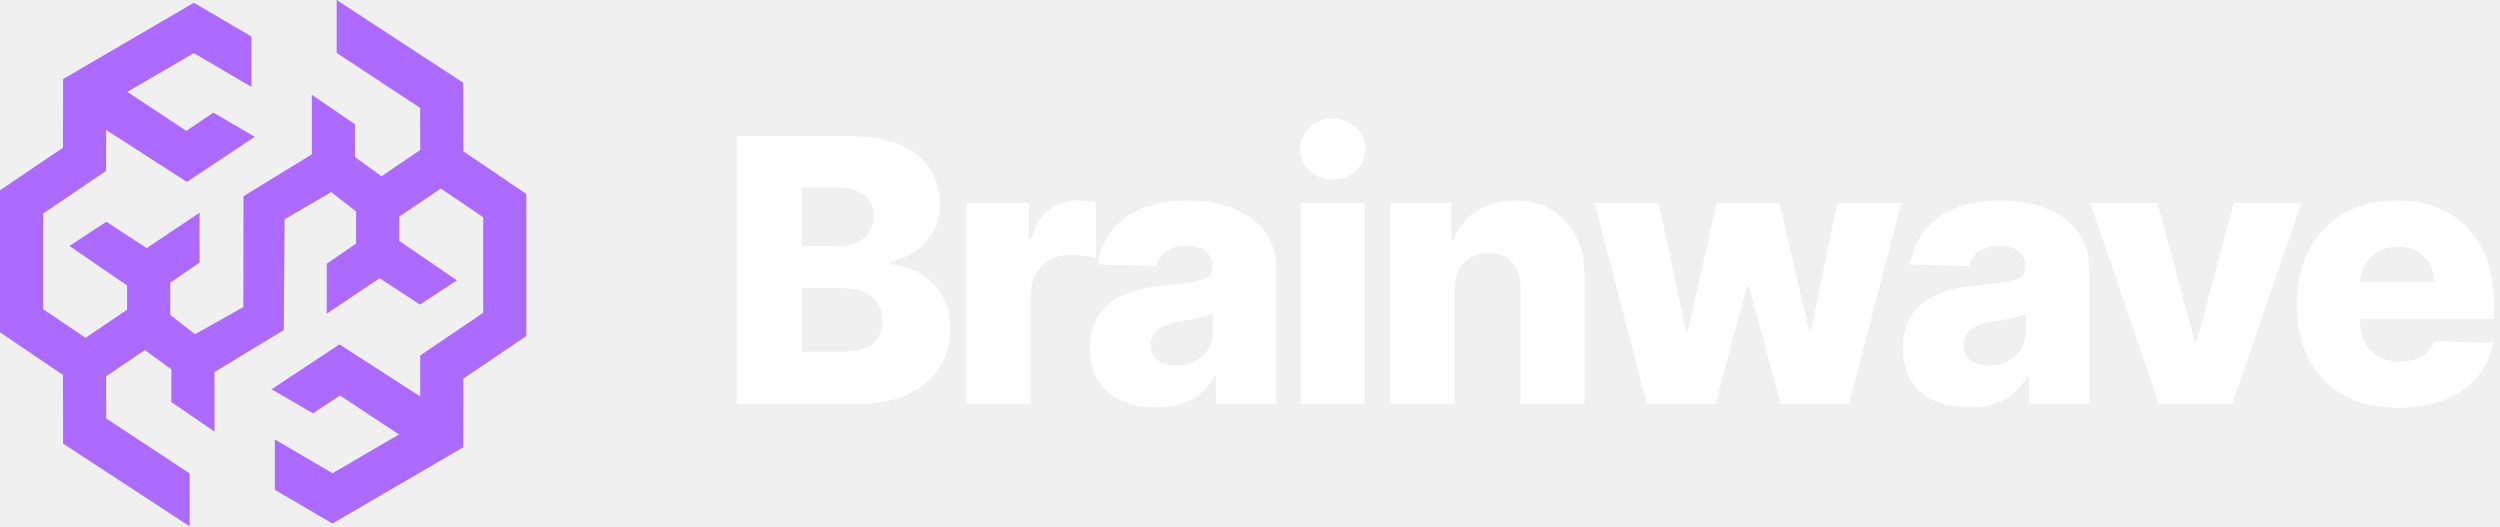
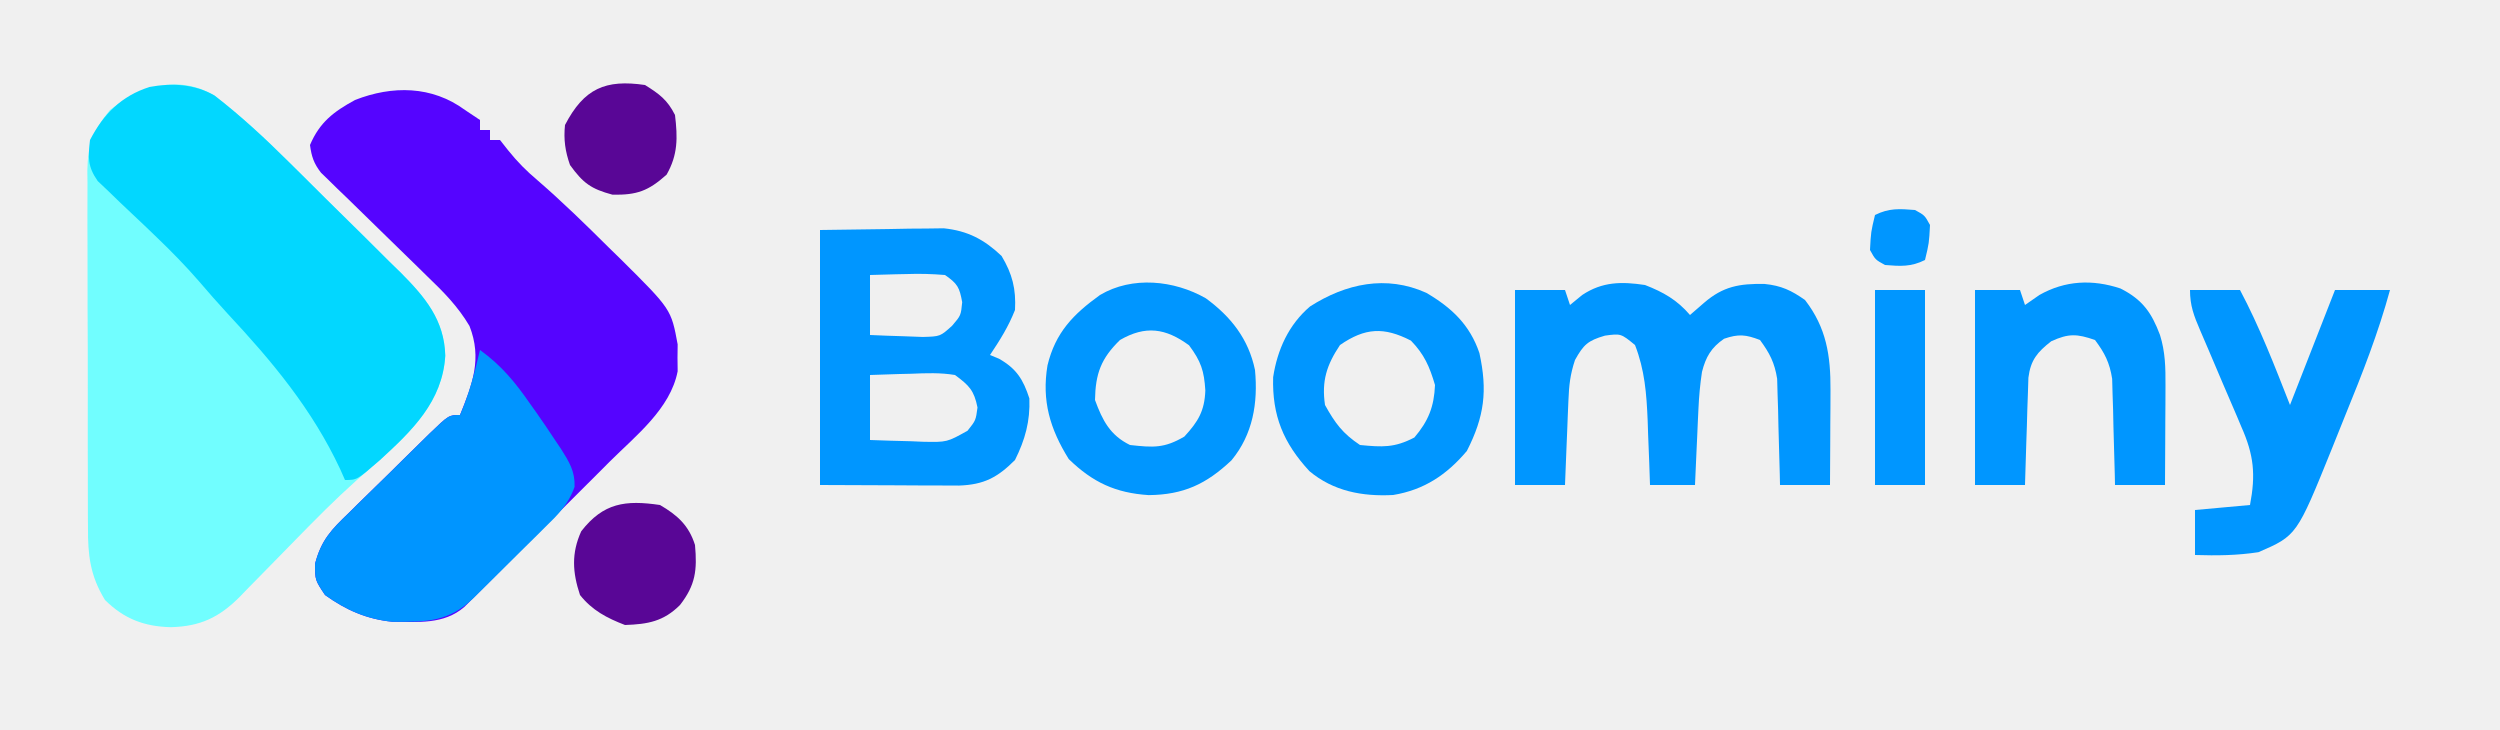
- <svg xmlns="http://www.w3.org/2000/svg" width="190" height="40" viewBox="0 0 190 40">
-   <g fill="none" fill-rule="evenodd">
-     <path fill="#FFF" fill-rule="nonzero" d="M56 30.704 56 10.34 64.492 10.34C66.016 10.34 67.292 10.556 68.32 10.986 69.354 11.417 70.129 12.021 70.646 12.796 71.17 13.572 71.432 14.47 71.432 15.491 71.432 16.266 71.269 16.959 70.945 17.569 70.62 18.172 70.172 18.673 69.602 19.07 69.032 19.468 68.373 19.746 67.624 19.905L67.624 20.104C68.445 20.144 69.204 20.366 69.901 20.771 70.603 21.175 71.167 21.738 71.591 22.461 72.015 23.177 72.227 24.025 72.227 25.006 72.227 26.1 71.949 27.078 71.392 27.94 70.835 28.795 70.03 29.471 68.976 29.968 67.922 30.459 66.642 30.704 65.138 30.704L56 30.704ZM60.922 26.736 63.965 26.736C65.032 26.736 65.817 26.534 66.321 26.13 66.831 25.726 67.087 25.162 67.087 24.44 67.087 23.916 66.964 23.465 66.719 23.087 66.474 22.703 66.126 22.408 65.675 22.202 65.224 21.99 64.684 21.884 64.054 21.884L60.922 21.884 60.922 26.736ZM60.922 18.712 63.646 18.712C64.183 18.712 64.66 18.623 65.078 18.444 65.496 18.265 65.82 18.006 66.053 17.668 66.291 17.33 66.41 16.923 66.41 16.445 66.41 15.762 66.169 15.226 65.685 14.835 65.201 14.443 64.548 14.248 63.726 14.248L60.922 14.248 60.922 18.712ZM73.474 30.704 73.474 15.431 78.197 15.431 78.197 18.215 78.356 18.215C78.634 17.208 79.088 16.459 79.718 15.968 80.348 15.471 81.08 15.222 81.915 15.222 82.141 15.222 82.373 15.239 82.612 15.272 82.85 15.299 83.072 15.342 83.278 15.401L83.278 19.627C83.046 19.548 82.741 19.485 82.363 19.438 81.992 19.392 81.66 19.369 81.369 19.369 80.792 19.369 80.272 19.498 79.808 19.756 79.35 20.008 78.989 20.363 78.724 20.82 78.465 21.271 78.336 21.801 78.336 22.411L78.336 30.704 73.474 30.704ZM87.87 30.962C86.896 30.962 86.031 30.8 85.275 30.475 84.526 30.144 83.933 29.646 83.495 28.984 83.064 28.314 82.849 27.476 82.849 26.468 82.849 25.62 82.998 24.904 83.296 24.32 83.594 23.737 84.005 23.263 84.529 22.898 85.053 22.534 85.656 22.259 86.339 22.073 87.022 21.881 87.751 21.752 88.526 21.685 89.395 21.606 90.094 21.523 90.624 21.437 91.155 21.344 91.539 21.215 91.778 21.049 92.023 20.877 92.146 20.635 92.146 20.323L92.146 20.273C92.146 19.763 91.97 19.369 91.619 19.09 91.267 18.812 90.793 18.673 90.197 18.673 89.554 18.673 89.037 18.812 88.646 19.09 88.255 19.369 88.006 19.753 87.9 20.244L83.415 20.084C83.548 19.157 83.889 18.328 84.44 17.599 84.996 16.863 85.759 16.286 86.727 15.869 87.701 15.444 88.871 15.232 90.237 15.232 91.211 15.232 92.109 15.348 92.931 15.58 93.753 15.806 94.469 16.137 95.079 16.575 95.689 17.005 96.159 17.536 96.491 18.166 96.829 18.795 96.998 19.514 96.998 20.323L96.998 30.704 92.424 30.704 92.424 28.576 92.305 28.576C92.033 29.093 91.685 29.53 91.261 29.889 90.843 30.247 90.349 30.515 89.779 30.694 89.216 30.873 88.579 30.962 87.87 30.962ZM89.371 27.78C89.895 27.78 90.366 27.674 90.783 27.462 91.208 27.25 91.546 26.959 91.798 26.587 92.049 26.209 92.175 25.772 92.175 25.275L92.175 23.823C92.036 23.896 91.867 23.962 91.668 24.022 91.476 24.082 91.264 24.138 91.032 24.191 90.8 24.244 90.561 24.291 90.316 24.33 90.071 24.37 89.835 24.407 89.61 24.44 89.153 24.512 88.762 24.625 88.437 24.778 88.119 24.93 87.873 25.129 87.701 25.374 87.535 25.613 87.453 25.898 87.453 26.229 87.453 26.733 87.632 27.118 87.989 27.383 88.354 27.648 88.815 27.78 89.371 27.78ZM98.851 30.704 98.851 15.431 103.713 15.431 103.713 30.704 98.851 30.704ZM101.287 13.651C100.604 13.651 100.018 13.426 99.527 12.975 99.037 12.518 98.791 11.968 98.791 11.325 98.791 10.688 99.037 10.145 99.527 9.694 100.018 9.236 100.604 9.008 101.287 9.008 101.976 9.008 102.563 9.236 103.047 9.694 103.537 10.145 103.783 10.688 103.783 11.325 103.783 11.968 103.537 12.518 103.047 12.975 102.563 13.426 101.976 13.651 101.287 13.651ZM110.55 21.994 110.55 30.704 105.688 30.704 105.688 15.431 110.312 15.431 110.312 18.235 110.481 18.235C110.819 17.3 111.395 16.568 112.211 16.038 113.026 15.501 113.997 15.232 115.124 15.232 116.198 15.232 117.129 15.474 117.918 15.958 118.714 16.435 119.33 17.105 119.768 17.967 120.212 18.822 120.43 19.823 120.424 20.97L120.424 30.704 115.562 30.704 115.562 21.924C115.568 21.076 115.353 20.413 114.915 19.935 114.484 19.458 113.884 19.22 113.116 19.22 112.605 19.22 112.154 19.332 111.763 19.558 111.379 19.776 111.08 20.091 110.868 20.502 110.663 20.913 110.557 21.41 110.55 21.994Z" />
-     <polygon fill="#FFF" fill-rule="nonzero" points="125.168 30.704 121.19 15.431 126.073 15.431 128.131 25.215 128.26 25.215 130.467 15.431 135.23 15.431 137.497 25.146 137.627 25.146 139.625 15.431 144.507 15.431 140.52 30.704 135.32 30.704 132.933 21.805 132.764 21.805 130.378 30.704" />
-     <path fill="#FFF" fill-rule="nonzero" d="M149.644,30.962 C148.67,30.962 147.805,30.8 147.049,30.475 C146.3,30.144 145.706,29.646 145.269,28.984 C144.838,28.314 144.623,27.476 144.623,26.468 C144.623,25.62 144.772,24.904 145.07,24.32 C145.368,23.737 145.779,23.263 146.303,22.898 C146.827,22.534 147.43,22.259 148.113,22.073 C148.796,21.881 149.525,21.752 150.3,21.685 C151.169,21.606 151.868,21.523 152.398,21.437 C152.929,21.344 153.313,21.215 153.552,21.049 C153.797,20.877 153.92,20.635 153.92,20.323 L153.92,20.273 C153.92,19.763 153.744,19.369 153.393,19.09 C153.041,18.812 152.567,18.673 151.971,18.673 C151.328,18.673 150.811,18.812 150.42,19.09 C150.028,19.369 149.78,19.753 149.674,20.244 L145.189,20.084 C145.322,19.157 145.663,18.328 146.214,17.599 C146.77,16.863 147.533,16.286 148.501,15.869 C149.475,15.444 150.645,15.232 152.01,15.232 C152.985,15.232 153.883,15.348 154.705,15.58 C155.527,15.806 156.243,16.137 156.853,16.575 C157.463,17.005 157.933,17.536 158.265,18.166 C158.603,18.795 158.772,19.514 158.772,20.323 L158.772,30.704 L154.198,30.704 L154.198,28.576 L154.079,28.576 C153.807,29.093 153.459,29.53 153.035,29.889 C152.617,30.247 152.123,30.515 151.553,30.694 C150.99,30.873 150.353,30.962 149.644,30.962 Z M151.145,27.78 C151.669,27.78 152.14,27.674 152.557,27.462 C152.982,27.25 153.32,26.959 153.572,26.587 C153.823,26.209 153.949,25.772 153.949,25.275 L153.949,23.823 C153.81,23.896 153.641,23.962 153.442,24.022 C153.25,24.082 153.038,24.138 152.806,24.191 C152.574,24.244 152.335,24.291 152.09,24.33 C151.845,24.37 151.609,24.407 151.384,24.44 C150.927,24.512 150.536,24.625 150.211,24.778 C149.893,24.93 149.647,25.129 149.475,25.374 C149.309,25.613 149.226,25.898 149.226,26.229 C149.226,26.733 149.405,27.118 149.763,27.383 C150.128,27.648 150.589,27.78 151.145,27.78 Z" />
-     <polygon fill="#FFF" fill-rule="nonzero" points="174.893 15.431 169.653 30.704 164.085 30.704 158.855 15.431 163.976 15.431 166.79 25.951 166.949 25.951 169.773 15.431" />
-     <path fill="#FFF" fill-rule="nonzero" d="M182.285,30.992 C180.687,30.992 179.308,30.677 178.148,30.048 C176.995,29.411 176.107,28.506 175.484,27.333 C174.867,26.153 174.559,24.751 174.559,23.127 C174.559,21.549 174.87,20.171 175.493,18.991 C176.117,17.804 176.995,16.883 178.128,16.227 C179.262,15.564 180.598,15.232 182.136,15.232 C183.223,15.232 184.217,15.401 185.118,15.739 C186.02,16.077 186.799,16.578 187.455,17.241 C188.111,17.904 188.622,18.722 188.986,19.697 C189.351,20.665 189.533,21.775 189.533,23.028 L189.533,24.241 L176.259,24.241 L176.259,21.417 L185.009,21.417 C185.002,20.9 184.88,20.439 184.641,20.035 C184.403,19.63 184.074,19.316 183.657,19.09 C183.246,18.858 182.772,18.742 182.235,18.742 C181.691,18.742 181.204,18.865 180.773,19.11 C180.342,19.349 180.001,19.677 179.749,20.095 C179.497,20.505 179.365,20.973 179.351,21.497 L179.351,24.37 C179.351,24.993 179.474,25.54 179.719,26.011 C179.965,26.475 180.313,26.836 180.763,27.095 C181.214,27.353 181.751,27.482 182.374,27.482 C182.805,27.482 183.196,27.423 183.547,27.303 C183.899,27.184 184.2,27.008 184.452,26.776 C184.704,26.544 184.893,26.259 185.019,25.921 L189.484,26.05 C189.298,27.051 188.89,27.923 188.261,28.666 C187.637,29.401 186.819,29.975 185.805,30.386 C184.79,30.79 183.617,30.992 182.285,30.992 Z" />
-     <polygon fill="#AC6AFF" fill-rule="nonzero" points="35.213 11.501 35.206 6.288 25.586 0 25.586 4.022 31.931 8.2 31.936 11.402 28.988 13.398 26.977 11.931 26.977 9.446 23.7 7.204 23.7 11.727 18.505 14.915 18.495 23.335 14.822 25.403 12.937 23.926 12.937 21.488 15.169 19.959 15.169 19.939 15.169 16.166 11.152 18.854 8.081 16.856 5.276 18.693 9.659 21.694 9.659 23.536 6.5 25.674 3.277 23.492 3.277 16.23 8.062 12.991 8.066 9.875 14.203 13.827 19.361 10.394 16.216 8.559 14.159 9.947 9.677 6.983 14.731 4.036 19.11 6.603 19.11 2.775 14.736 .211 4.794 6.008 4.787 11.223 0 14.465 0 25.257 4.787 28.499 4.794 33.714 14.414 40 14.414 35.981 8.069 31.803 8.064 28.601 11.012 26.605 13.023 28.072 13.023 30.557 16.3 32.798 16.3 28.275 21.569 25.088 21.628 16.667 25.178 14.599 27.063 16.076 27.063 18.514 24.831 20.043 24.831 20.063 24.831 23.837 28.848 21.148 31.919 23.146 34.724 21.309 30.34 18.306 30.34 16.466 33.5 14.329 36.723 16.511 36.723 23.772 31.939 27.012 31.934 30.127 25.797 26.173 20.639 29.584 23.784 31.416 25.841 30.055 30.323 33.019 25.269 35.966 20.89 33.399 20.89 37.225 25.264 39.789 35.206 33.995 35.213 28.779 40 25.537 40 14.743" />
-   </g>
+ <svg xmlns="http://www.w3.org/2000/svg" version="1.1" width="500" height="146">
+   <path d="M0 0 C5.302 4.099 10.111 8.57 14.864 13.29 C15.667 14.083 16.47 14.877 17.297 15.695 C18.981 17.365 20.662 19.037 22.341 20.712 C24.905 23.264 27.486 25.796 30.069 28.329 C31.71 29.96 33.35 31.593 34.989 33.227 C35.758 33.976 36.526 34.726 37.319 35.497 C42.101 40.321 45.968 44.886 46.148 52.029 C45.593 61.195 39.499 67.031 33.094 72.891 C32.292 73.572 32.292 73.572 31.474 74.267 C27.198 77.91 23.177 81.751 19.239 85.754 C18.725 86.276 18.211 86.798 17.681 87.336 C15.544 89.509 13.411 91.686 11.286 93.871 C9.715 95.485 8.134 97.089 6.551 98.692 C6.077 99.185 5.603 99.677 5.115 100.185 C0.95 104.381 -2.831 106.167 -8.718 106.329 C-14.033 106.21 -18.105 104.665 -21.906 100.891 C-24.863 96.073 -25.342 91.937 -25.31 86.411 C-25.316 85.581 -25.323 84.751 -25.33 83.895 C-25.349 81.165 -25.345 78.435 -25.339 75.704 C-25.344 73.799 -25.349 71.893 -25.355 69.988 C-25.364 66 -25.362 62.013 -25.352 58.025 C-25.34 52.92 -25.36 47.817 -25.39 42.712 C-25.408 38.78 -25.408 34.847 -25.402 30.914 C-25.402 29.033 -25.408 27.151 -25.42 25.269 C-25.435 22.636 -25.424 20.005 -25.407 17.372 C-25.417 16.599 -25.427 15.825 -25.437 15.029 C-25.366 9.831 -24.2 6.886 -20.906 2.891 C-14.675 -1.911 -7.302 -4.249 0 0 Z " fill="#71FEFF" transform="translate(42.90556,19.1088)" />
+   <path d="M0 0 C1.485 0.99 1.485 0.99 3 2 C3 2.66 3 3.32 3 4 C3.66 4 4.32 4 5 4 C5 4.66 5 5.32 5 6 C5.66 6 6.32 6 7 6 C7.536 6.681 8.072 7.361 8.625 8.062 C10.548 10.441 12.235 12.143 14.539 14.09 C19.477 18.361 24.12 22.899 28.75 27.5 C29.587 28.316 30.423 29.132 31.285 29.973 C41.236 39.86 41.236 39.86 42.531 46.879 C42.521 47.764 42.511 48.65 42.5 49.562 C42.515 50.895 42.515 50.895 42.531 52.254 C41.078 59.764 34.148 65.143 28.965 70.301 C28.09 71.178 27.215 72.055 26.313 72.958 C23.998 75.275 21.679 77.586 19.358 79.896 C17.934 81.316 16.515 82.739 15.096 84.164 C12.37 86.903 9.638 89.634 6.902 92.363 C5.632 93.64 5.632 93.64 4.336 94.942 C3.548 95.723 2.761 96.505 1.949 97.31 C1.257 98 0.565 98.69 -0.148 99.402 C-4.255 102.946 -9.403 102.384 -14.555 102.355 C-19.678 101.827 -23.832 100.001 -28 97 C-30 94 -30 94 -29.982 90.711 C-28.739 86.016 -26.724 83.916 -23.285 80.629 C-22.714 80.062 -22.143 79.495 -21.555 78.91 C-20.352 77.721 -19.143 76.539 -17.926 75.364 C-16.058 73.558 -14.212 71.732 -12.369 69.9 C-11.197 68.746 -10.023 67.593 -8.848 66.441 C-8.292 65.895 -7.737 65.348 -7.165 64.785 C-3.234 61 -3.234 61 -1 61 C1.49 54.858 3.458 49.709 0.897 43.194 C-1.455 39.234 -4.296 36.383 -7.602 33.211 C-8.239 32.585 -8.876 31.96 -9.532 31.315 C-11.556 29.327 -13.589 27.35 -15.625 25.375 C-18.313 22.766 -20.992 20.148 -23.664 17.523 C-24.594 16.631 -24.594 16.631 -25.542 15.721 C-26.113 15.16 -26.684 14.599 -27.272 14.021 C-27.776 13.533 -28.28 13.045 -28.799 12.542 C-30.24 10.693 -30.69 9.316 -31 7 C-29.064 2.446 -26.284 0.344 -22 -2 C-14.526 -4.933 -6.612 -4.862 0 0 Z " fill="#5504FF" transform="translate(93,22)" />
+   <path d="M0 0 C5.302 4.099 10.111 8.57 14.864 13.29 C15.667 14.083 16.47 14.877 17.297 15.695 C18.981 17.365 20.662 19.037 22.341 20.712 C24.905 23.264 27.486 25.796 30.069 28.329 C31.71 29.96 33.35 31.593 34.989 33.227 C35.758 33.976 36.526 34.726 37.319 35.497 C42.101 40.321 45.968 44.886 46.148 52.029 C45.593 61.199 39.501 67.02 33.094 72.891 C28.494 76.891 28.494 76.891 26.094 76.891 C25.777 76.176 25.46 75.46 25.133 74.723 C19.535 62.767 11.588 53.238 2.614 43.622 C0.65 41.494 -1.236 39.337 -3.117 37.137 C-5.79 34.065 -8.587 31.202 -11.527 28.383 C-12.316 27.624 -13.106 26.865 -13.919 26.083 C-15.553 24.521 -17.197 22.969 -18.849 21.426 C-19.629 20.67 -20.41 19.913 -21.214 19.133 C-21.924 18.462 -22.633 17.79 -23.364 17.098 C-25.401 14.182 -25.301 12.379 -24.906 8.891 C-22.22 3.726 -18.644 0.077 -12.984 -1.718 C-8.55 -2.552 -3.954 -2.3 0 0 Z " fill="#02D7FF" transform="translate(42.90556,19.1088)" />
+   <path d="M0 0 C4.496 -0.062 8.992 -0.124 13.625 -0.188 C15.032 -0.215 16.439 -0.242 17.889 -0.27 C19.011 -0.278 20.133 -0.285 21.289 -0.293 C23.002 -0.317 23.002 -0.317 24.749 -0.341 C29.557 0.163 32.823 1.887 36.312 5.188 C38.472 8.787 39.23 11.805 39 16 C37.662 19.378 36.012 21.982 34 25 C34.598 25.247 35.196 25.495 35.812 25.75 C39.31 27.749 40.637 29.886 41.875 33.688 C42.047 38.247 41.031 41.922 39 46 C35.5 49.5 32.802 50.936 27.814 51.114 C26.531 51.108 25.248 51.103 23.926 51.098 C22.675 51.095 21.423 51.093 20.134 51.09 C17.747 51.076 17.747 51.076 15.312 51.062 C10.259 51.042 5.206 51.021 0 51 C0 34.17 0 17.34 0 0 Z M10 9 C10 12.96 10 16.92 10 21 C12.249 21.108 14.499 21.186 16.75 21.25 C18.629 21.32 18.629 21.32 20.547 21.391 C24.046 21.295 24.046 21.295 26.426 19.145 C28.182 17.088 28.182 17.088 28.438 14.438 C27.899 11.44 27.494 10.736 25 9 C22.35 8.783 19.949 8.716 17.312 8.812 C16.611 8.826 15.909 8.84 15.186 8.854 C13.457 8.889 11.728 8.943 10 9 Z M10 29 C10 33.29 10 37.58 10 42 C12.751 42.108 15.498 42.187 18.25 42.25 C19.416 42.3 19.416 42.3 20.605 42.352 C25.398 42.447 25.398 42.447 29.516 40.141 C31.157 38.077 31.157 38.077 31.5 35.5 C30.813 32.064 29.823 31.086 27 29 C24.067 28.511 21.212 28.622 18.25 28.75 C17.457 28.768 16.664 28.786 15.848 28.805 C13.898 28.852 11.949 28.923 10 29 Z " fill="#0096FF" transform="translate(164,46)" />
+   <path d="M0 0 C4.309 3.106 7.082 6.506 10.062 10.812 C10.483 11.404 10.904 11.995 11.338 12.604 C12.59 14.383 13.802 16.183 15 18 C15.407 18.605 15.814 19.21 16.234 19.833 C17.848 22.393 19.025 24.29 18.916 27.367 C17.703 30.853 15.568 32.969 12.977 35.484 C12.224 36.236 12.224 36.236 11.455 37.003 C10.396 38.056 9.332 39.105 8.263 40.149 C6.627 41.748 5.008 43.363 3.391 44.98 C2.358 46.004 1.324 47.026 0.289 48.047 C-0.195 48.529 -0.68 49.011 -1.179 49.508 C-6.263 54.45 -10.704 54.394 -17.555 54.355 C-22.678 53.827 -26.832 52.001 -31 49 C-33 46 -33 46 -32.982 42.711 C-31.739 38.016 -29.724 35.916 -26.285 32.629 C-25.714 32.062 -25.143 31.495 -24.555 30.91 C-23.352 29.721 -22.143 28.539 -20.926 27.364 C-19.058 25.558 -17.212 23.732 -15.369 21.9 C-14.197 20.746 -13.023 19.593 -11.848 18.441 C-11.292 17.895 -10.737 17.348 -10.165 16.785 C-6.234 13 -6.234 13 -4 13 C-2.14 8.749 -1.068 4.501 0 0 Z " fill="#0095FF" transform="translate(96,70)" />
+   <path d="M0 0 C3.698 1.438 6.411 2.98 9 6 C10.392 4.793 10.392 4.793 11.812 3.562 C15.606 0.275 18.901 -0.309 23.941 -0.207 C27.252 0.126 29.287 1.088 32 3 C36.293 8.555 37.133 14.125 37.098 20.957 C37.094 22.069 37.091 23.181 37.088 24.326 C37.075 26.052 37.075 26.052 37.062 27.812 C37.058 28.982 37.053 30.152 37.049 31.357 C37.037 34.238 37.021 37.119 37 40 C33.7 40 30.4 40 27 40 C26.985 39.299 26.971 38.598 26.956 37.876 C26.881 34.688 26.785 31.5 26.688 28.312 C26.654 26.658 26.654 26.658 26.619 24.971 C26.584 23.904 26.548 22.837 26.512 21.738 C26.486 20.759 26.459 19.78 26.432 18.771 C25.929 15.547 24.927 13.617 23 11 C20.149 9.904 18.703 9.759 15.812 10.75 C13.242 12.523 12.157 14.383 11.395 17.384 C11.016 19.893 10.798 22.329 10.684 24.863 C10.621 26.193 10.621 26.193 10.557 27.549 C10.517 28.461 10.478 29.373 10.438 30.312 C10.373 31.71 10.373 31.71 10.307 33.135 C10.201 35.423 10.1 37.711 10 40 C7.03 40 4.06 40 1 40 C0.951 38.565 0.902 37.131 0.852 35.652 C0.776 33.747 0.701 31.842 0.625 29.938 C0.594 28.995 0.563 28.052 0.531 27.08 C0.309 21.753 -0.051 16.991 -2 12 C-4.816 9.697 -4.816 9.697 -8 10.125 C-11.448 11.131 -12.278 11.919 -14 15 C-14.973 17.92 -15.193 20.054 -15.316 23.105 C-15.358 24.088 -15.4 25.071 -15.443 26.084 C-15.483 27.108 -15.522 28.132 -15.562 29.188 C-15.606 30.223 -15.649 31.259 -15.693 32.326 C-15.799 34.884 -15.9 37.442 -16 40 C-19.3 40 -22.6 40 -26 40 C-26 27.13 -26 14.26 -26 1 C-22.7 1 -19.4 1 -16 1 C-15.67 1.99 -15.34 2.98 -15 4 C-14.196 3.34 -13.391 2.68 -12.562 2 C-8.528 -0.68 -4.699 -0.707 0 0 Z " fill="#0096FF" transform="translate(329,57)" />
+   <path d="M0 0 C5.068 2.955 8.73 6.415 10.633 12.055 C12.277 19.569 11.639 24.733 8.125 31.625 C4.105 36.385 -0.408 39.414 -6.625 40.438 C-12.773 40.766 -18.569 39.683 -23.367 35.664 C-28.572 30.027 -30.842 24.568 -30.621 16.875 C-29.785 11.385 -27.509 6.358 -23.242 2.73 C-16.096 -1.845 -8.013 -3.613 0 0 Z M-17.25 10.438 C-19.927 14.454 -20.95 17.64 -20.25 22.438 C-18.21 26.095 -16.746 28.107 -13.25 30.438 C-8.771 30.871 -6.365 31.019 -2.375 28.938 C0.432 25.635 1.572 22.776 1.75 18.438 C0.658 14.738 -0.382 12.335 -3.062 9.562 C-8.474 6.78 -12.225 6.976 -17.25 10.438 Z " fill="#0096FF" transform="translate(285.25,58.5625)" />
+   <path d="M0 0 C5.039 3.688 8.533 8.151 9.82 14.332 C10.442 20.921 9.403 27.203 5.121 32.391 C0.059 37.175 -4.495 39.283 -11.438 39.355 C-18.052 38.929 -22.628 36.813 -27.43 32.145 C-31.184 26.11 -32.86 20.475 -31.68 13.395 C-30.083 6.809 -26.516 3.176 -21.18 -0.668 C-14.73 -4.503 -6.334 -3.628 0 0 Z M-17.18 8.332 C-20.973 12.02 -22.087 15.054 -22.18 20.332 C-20.688 24.414 -19.154 27.398 -15.18 29.332 C-10.534 29.848 -8.336 30.011 -4.305 27.645 C-1.554 24.652 -0.256 22.531 -0.113 18.41 C-0.356 14.497 -0.975 12.607 -3.367 9.395 C-8.056 5.956 -12.083 5.381 -17.18 8.332 Z " fill="#0096FF" transform="translate(241.1797,59.66797)" />
+   <path d="M0 0 C3.3 0 6.6 0 10 0 C13.949 7.442 16.922 15.164 20 23 C22.97 15.41 25.94 7.82 29 0 C32.63 0 36.26 0 40 0 C37.657 8.563 34.481 16.693 31.122 24.896 C30.187 27.188 29.272 29.487 28.357 31.787 C21.351 49.112 21.351 49.112 13.688 52.438 C9.361 53.098 5.374 53.135 1 53 C1 50.03 1 47.06 1 44 C6.445 43.505 6.445 43.505 12 43 C13.158 36.933 12.792 33.015 10.254 27.324 C9.964 26.632 9.674 25.941 9.375 25.228 C8.455 23.04 7.51 20.864 6.562 18.688 C5.623 16.492 4.689 14.294 3.76 12.094 C3.183 10.731 2.599 9.37 2.008 8.014 C0.784 5.159 0 3.143 0 0 Z " fill="#0096FF" transform="translate(438,58)" />
+   <path d="M0 0 C4.375 2.201 6.224 4.808 7.91 9.305 C8.972 12.707 9.025 15.827 9.008 19.383 C9.005 20.543 9.001 21.703 8.998 22.898 C8.985 24.708 8.985 24.708 8.973 26.555 C8.968 27.777 8.964 28.999 8.959 30.258 C8.947 33.273 8.931 36.289 8.91 39.305 C5.61 39.305 2.31 39.305 -1.09 39.305 C-1.104 38.604 -1.119 37.903 -1.134 37.181 C-1.209 33.992 -1.305 30.805 -1.402 27.617 C-1.425 26.514 -1.447 25.412 -1.471 24.275 C-1.506 23.209 -1.542 22.142 -1.578 21.043 C-1.604 20.064 -1.63 19.084 -1.657 18.075 C-2.162 14.841 -3.136 12.918 -5.09 10.305 C-8.696 9.05 -10.349 8.968 -13.84 10.555 C-16.615 12.713 -17.966 14.313 -18.409 17.848 C-18.44 18.838 -18.472 19.828 -18.504 20.848 C-18.562 22.457 -18.562 22.457 -18.621 24.1 C-18.668 25.779 -18.668 25.779 -18.715 27.492 C-18.773 29.189 -18.773 29.189 -18.832 30.92 C-18.926 33.715 -19.012 36.509 -19.09 39.305 C-22.39 39.305 -25.69 39.305 -29.09 39.305 C-29.09 26.435 -29.09 13.565 -29.09 0.305 C-26.12 0.305 -23.15 0.305 -20.09 0.305 C-19.76 1.295 -19.43 2.285 -19.09 3.305 C-18.141 2.645 -17.192 1.985 -16.215 1.305 C-11.071 -1.611 -5.601 -1.864 0 0 Z " fill="#0096FF" transform="translate(424.0898,57.69531)" />
+   <path d="M0 0 C3.503 2.043 5.774 4.098 7 8 C7.455 13.007 7.111 16 4 20 C0.717 23.283 -2.416 23.842 -7 24 C-10.625 22.606 -13.568 21.072 -16 18 C-17.507 13.48 -17.746 9.64 -15.75 5.25 C-11.319 -0.447 -6.921 -1.021 0 0 Z " fill="#590696" transform="translate(132,101)" />
+   <path d="M0 0 C3.3 0 6.6 0 10 0 C10 12.87 10 25.74 10 39 C6.7 39 3.4 39 0 39 C0 26.13 0 13.26 0 0 Z " fill="#0096FF" transform="translate(375,58)" />
+   <path d="M0 0 C2.87 1.794 4.491 2.983 6 6 C6.54 10.507 6.603 13.95 4.312 17.938 C0.669 21.187 -1.597 22.025 -6.5 21.938 C-10.81 20.783 -12.388 19.61 -15 16 C-15.964 13.261 -16.3 10.892 -16 8 C-12.202 0.675 -7.888 -1.162 0 0 Z " fill="#590696" transform="translate(129,17)" />
+   <path d="M0 0 C1.938 1.062 1.938 1.062 3 3 C2.812 6.625 2.812 6.625 2 10 C-0.799 11.399 -2.905 11.253 -6 11 C-7.938 9.938 -7.938 9.938 -9 8 C-8.812 4.375 -8.812 4.375 -8 1 C-5.201 -0.399 -3.095 -0.253 0 0 Z " fill="#0096FF" transform="translate(383,42)" />
</svg>
